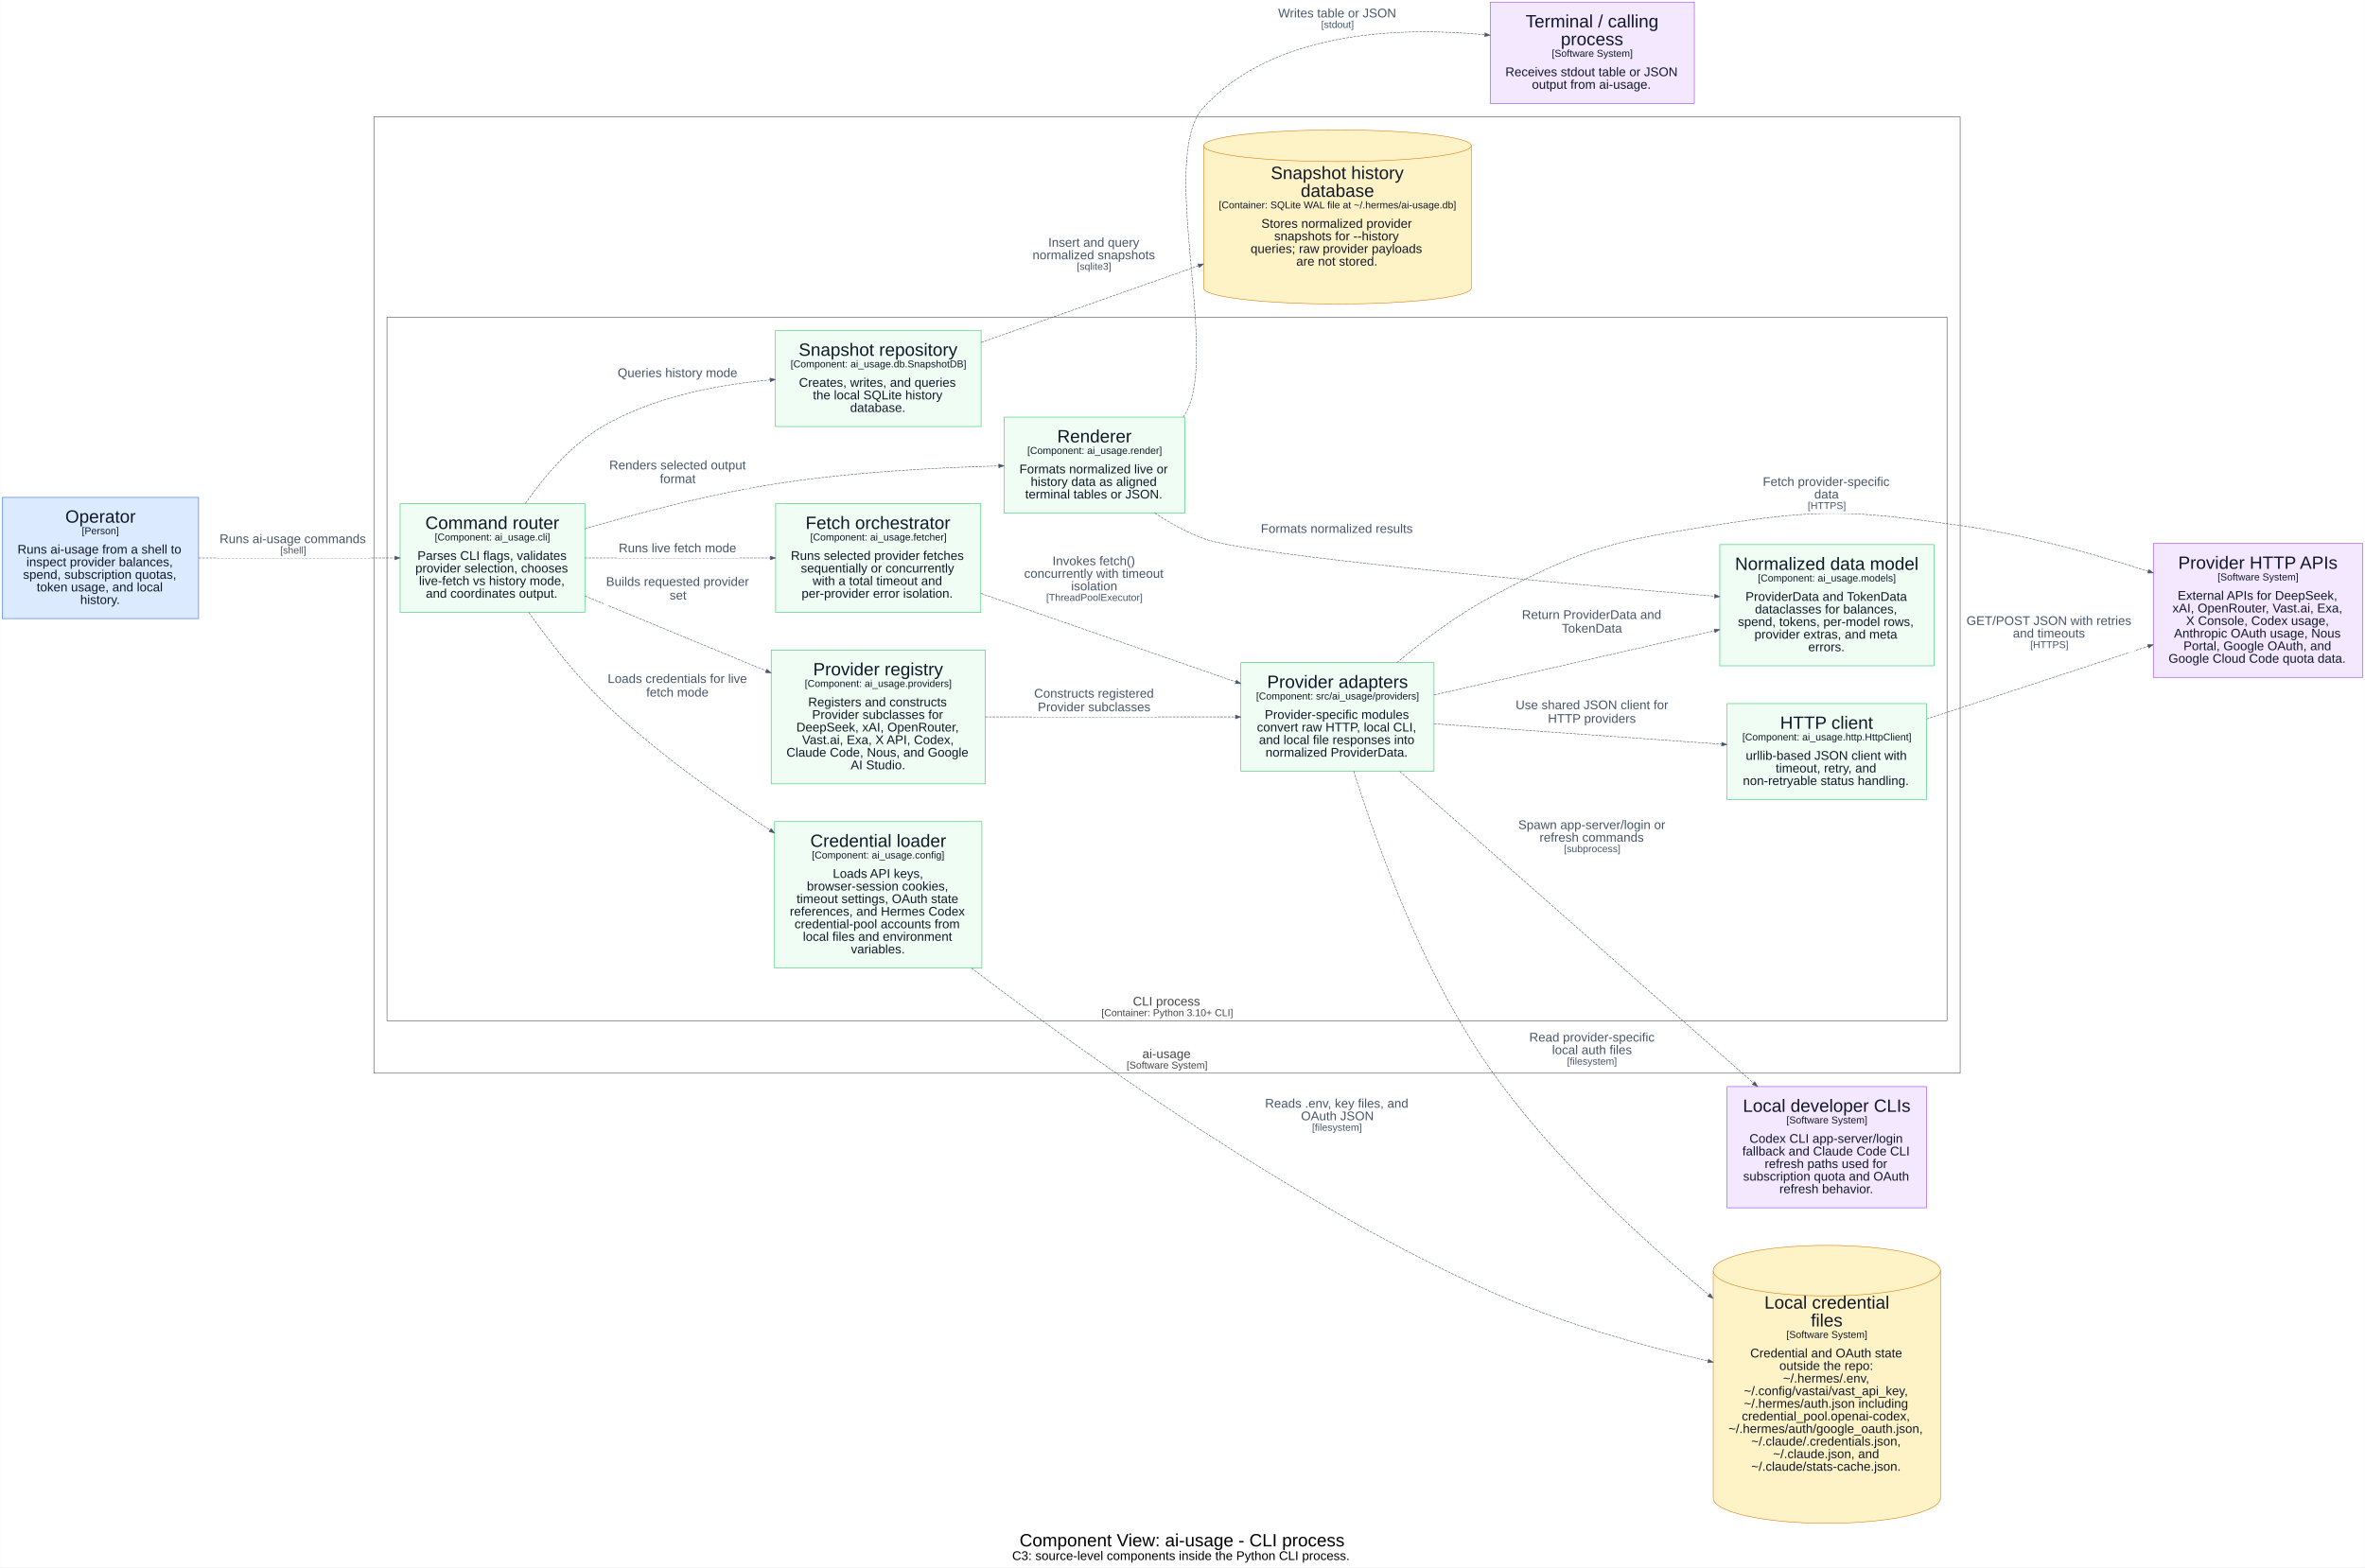
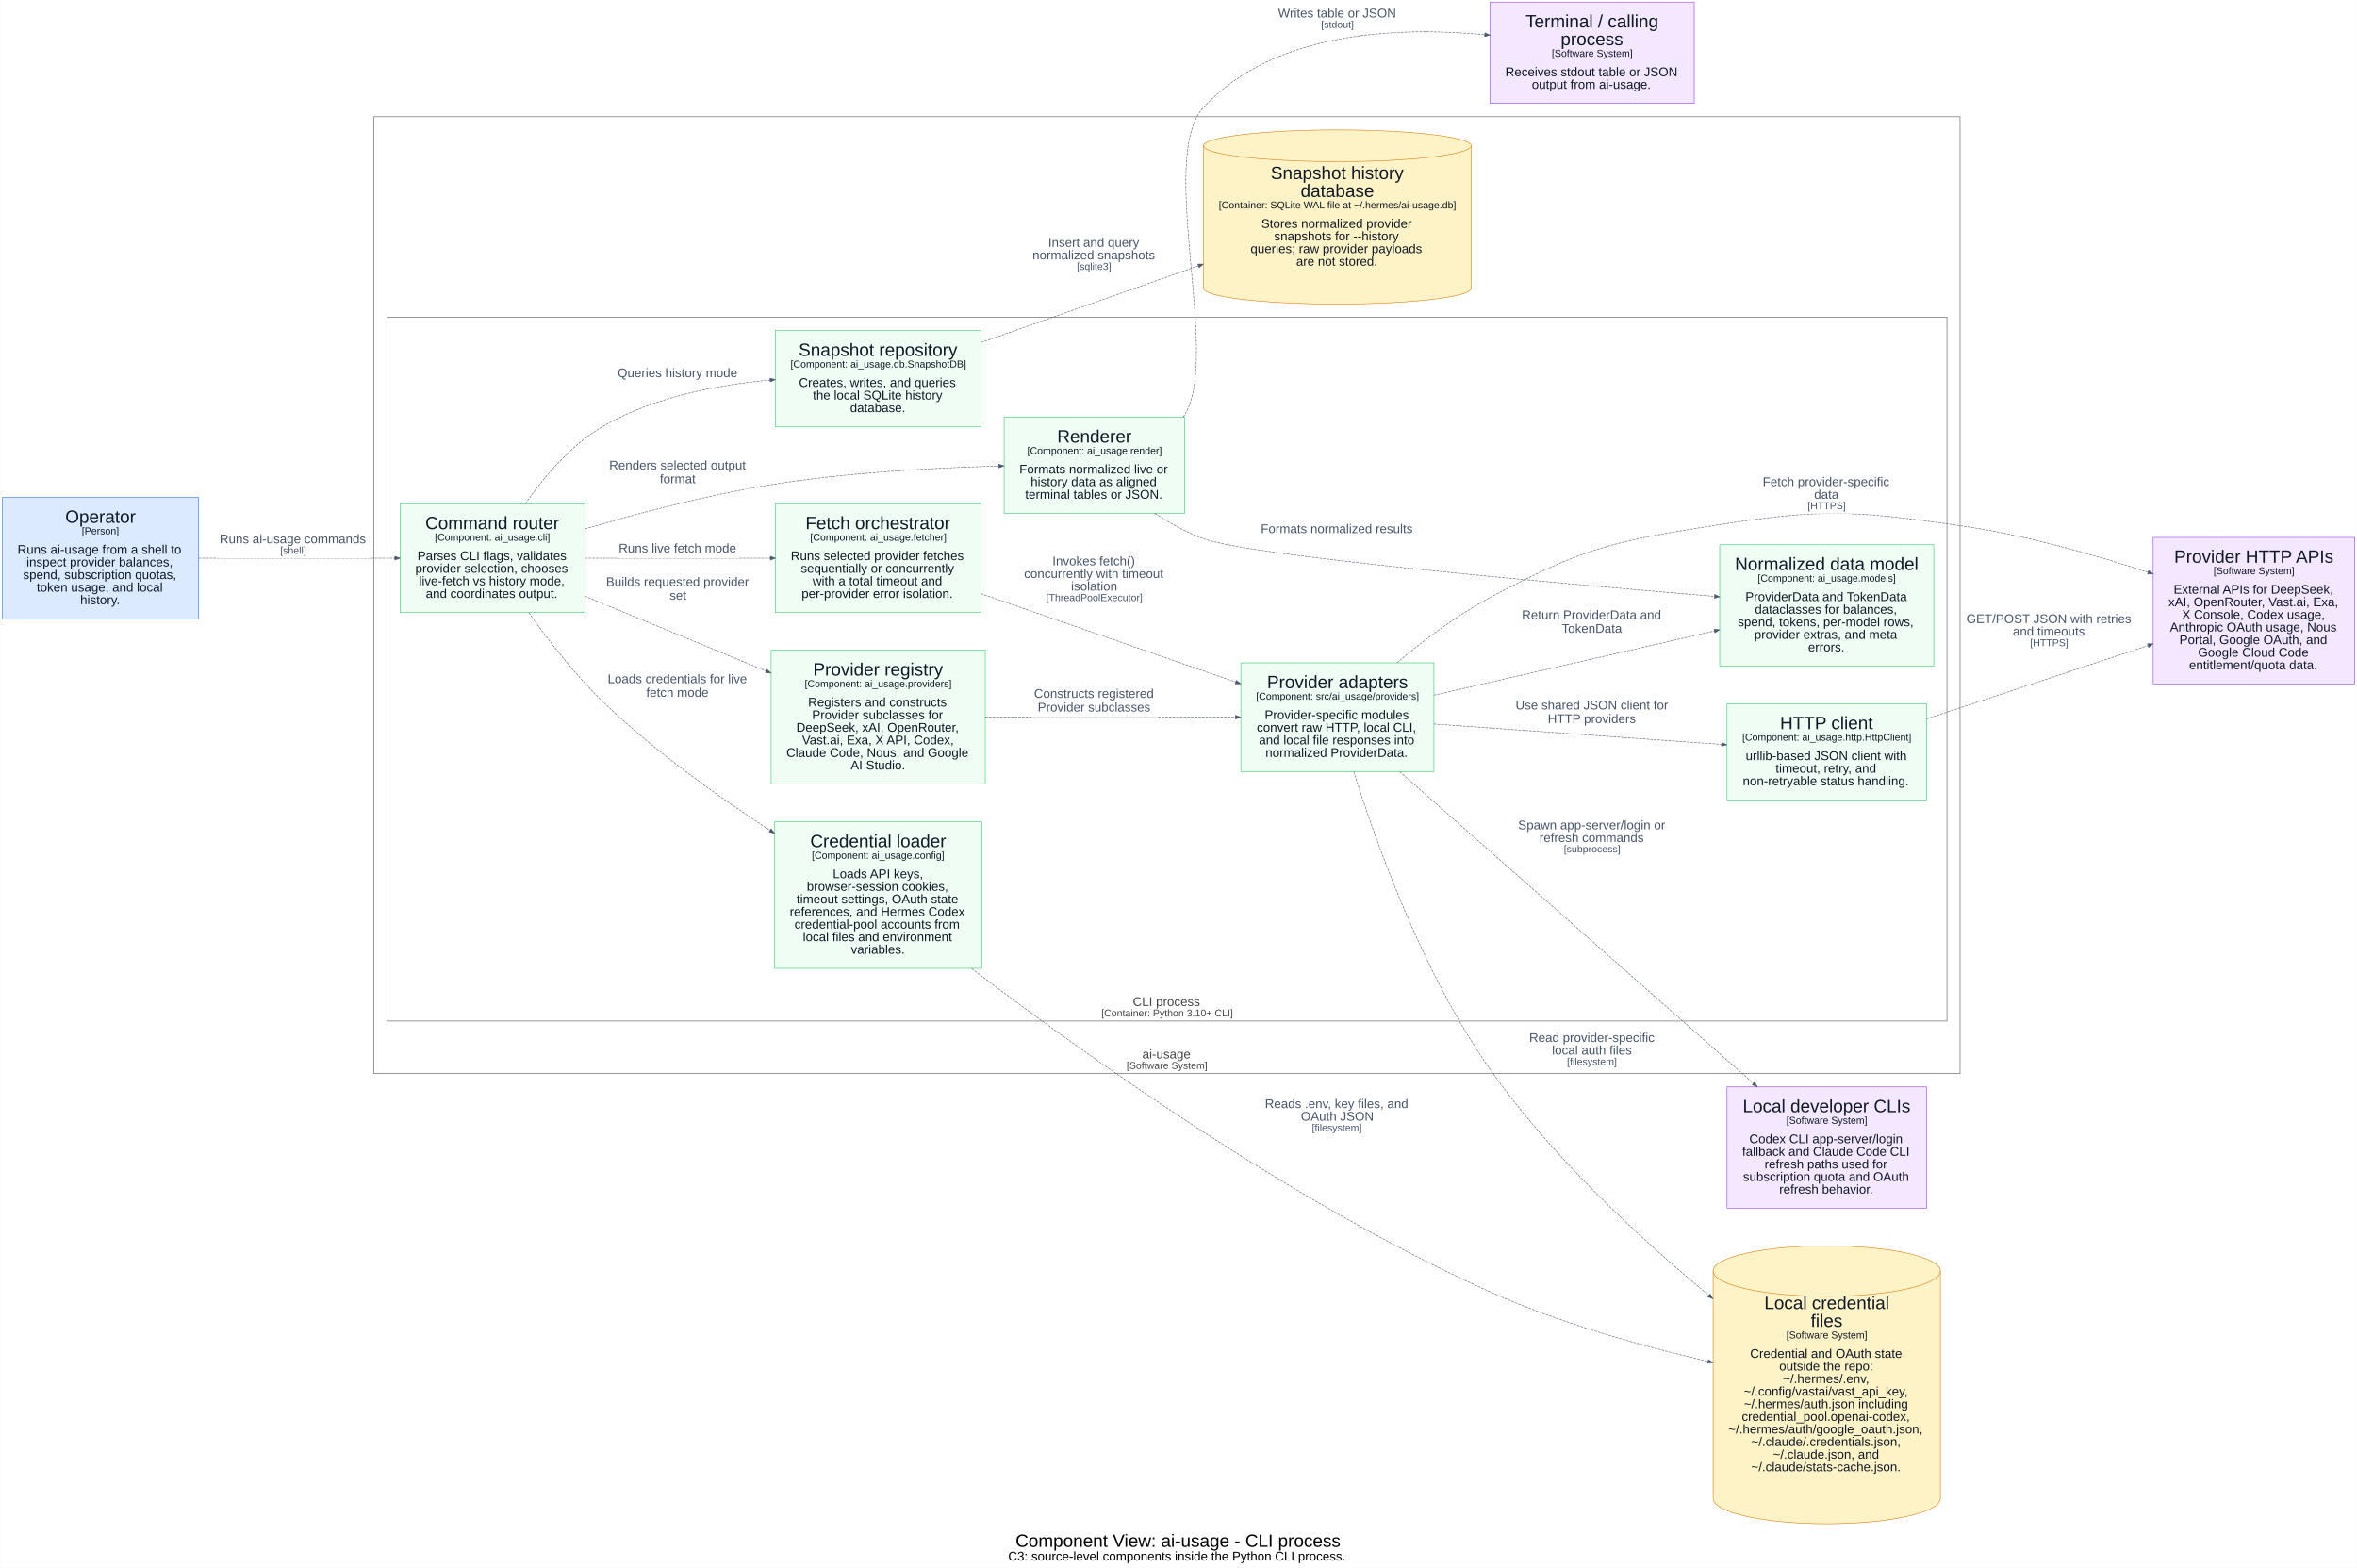
- <svg xmlns="http://www.w3.org/2000/svg" width="4506pt" height="2987pt" viewBox="0.00 0.00 4505.50 2987.19">
+ <svg xmlns="http://www.w3.org/2000/svg" width="4491pt" height="2987pt" viewBox="0.00 0.00 4490.50 2987.19">
  <g id="graph0" class="graph" transform="scale(1 1) rotate(0) translate(4 2983.19)">
-     <polygon fill="white" stroke="transparent" points="-4,4 -4,-2983.19 4501.5,-2983.19 4501.5,4 -4,4" />
-     <text text-anchor="start" x="1938.25" y="-35.8" font-family="Arial" font-size="34.00">Component View: ai-usage - CLI process</text>
-     <text text-anchor="start" x="1924.25" y="-9.8" font-family="Arial" font-size="24.00">C3: source-level components inside the Python CLI process.</text>
+     <polygon fill="white" stroke="transparent" points="-4,4 -4,-2983.19 4486.5,-2983.19 4486.5,4 -4,4" />
+     <text text-anchor="start" x="1930.75" y="-35.8" font-family="Arial" font-size="34.00">Component View: ai-usage - CLI process</text>
+     <text text-anchor="start" x="1916.75" y="-9.8" font-family="Arial" font-size="24.00">C3: source-level components inside the Python CLI process.</text>
    <g id="clust1" class="cluster">
      <polygon fill="none" stroke="#444444" points="708,-937.69 708,-2760.69 3730.5,-2760.69 3730.5,-937.69 708,-937.69" />
      <text text-anchor="start" x="2172.25" y="-966.49" font-family="Arial" font-size="24.00" fill="#444444">ai-usage</text>
      <text text-anchor="start" x="2142.25" y="-946.49" font-family="Arial" font-size="19.00" fill="#444444">[Software System]</text>
    </g>
    <g id="clust2" class="cluster">
      <polygon fill="none" stroke="#444444" points="733,-1037.69 733,-2378.69 3705.5,-2378.69 3705.5,-1037.69 733,-1037.69" />
      <text text-anchor="start" x="2154.25" y="-1066.49" font-family="Arial" font-size="24.00" fill="#444444">CLI process</text>
      <text text-anchor="start" x="2094.25" y="-1046.49" font-family="Arial" font-size="19.00" fill="#444444">[Container: Python 3.10+ CLI]</text>
    </g>
    <g id="1" class="node">
      <polygon fill="#dbeafe" stroke="#2563eb" points="374,-2035.19 0,-2035.19 0,-1804.19 374,-1804.19 374,-2035.19" />
      <text text-anchor="start" x="120" y="-1986.99" font-family="Arial" font-size="34.00" fill="#111827">Operator</text>
      <text text-anchor="start" x="151.5" y="-1964.99" font-family="Arial" font-size="19.00" fill="#111827">[Person]</text>
      <text text-anchor="start" x="29" y="-1927.99" font-family="Arial" font-size="24.00" fill="#111827">Runs ai-usage from a shell to</text>
      <text text-anchor="start" x="46" y="-1903.99" font-family="Arial" font-size="24.00" fill="#111827">inspect provider balances,</text>
      <text text-anchor="start" x="39.5" y="-1879.99" font-family="Arial" font-size="24.00" fill="#111827">spend, subscription quotas,</text>
      <text text-anchor="start" x="65.5" y="-1855.99" font-family="Arial" font-size="24.00" fill="#111827">token usage, and local</text>
      <text text-anchor="start" x="148.5" y="-1831.99" font-family="Arial" font-size="24.00" fill="#111827">history.</text>
    </g>
    <g id="4" class="node">
      <polygon fill="#f0fdf4" stroke="#22c55e" points="1110,-2023.19 758,-2023.19 758,-1816.19 1110,-1816.19 1110,-2023.19" />
      <text text-anchor="start" x="806" y="-1974.99" font-family="Arial" font-size="34.00" fill="#111827">Command router</text>
      <text text-anchor="start" x="824" y="-1952.99" font-family="Arial" font-size="19.00" fill="#111827">[Component: ai_usage.cli]</text>
      <text text-anchor="start" x="791" y="-1915.99" font-family="Arial" font-size="24.00" fill="#111827">Parses CLI flags, validates</text>
      <text text-anchor="start" x="787" y="-1891.99" font-family="Arial" font-size="24.00" fill="#111827">provider selection, chooses</text>
      <text text-anchor="start" x="794" y="-1867.99" font-family="Arial" font-size="24.00" fill="#111827">live-fetch vs history mode,</text>
      <text text-anchor="start" x="807" y="-1843.99" font-family="Arial" font-size="24.00" fill="#111827">and coordinates output.</text>
    </g>
    <g id="20" class="edge">
      <path fill="none" stroke="#475569" stroke-dasharray="5,2" d="M374.07,-1919.69C488.18,-1919.69 633.73,-1919.69 747.7,-1919.69" />
      <polygon fill="#475569" stroke="#475569" points="747.93,-1923.19 757.93,-1919.69 747.93,-1916.19 747.93,-1923.19" />
      <polygon fill="white" stroke="transparent" points="410,-1919.69 410,-1970.69 700,-1970.69 700,-1919.69 410,-1919.69" />
      <text text-anchor="start" x="414" y="-1947.99" font-family="Arial" font-size="24.00" fill="#475569">Runs ai-usage commands</text>
      <text text-anchor="start" x="529.5" y="-1927.99" font-family="Arial" font-size="19.00" fill="#475569">[shell]</text>
    </g>
    <g id="14" class="node">
      <path fill="#fef3c7" stroke="#d97706" d="M3693,-561.4C3693,-587.98 3595.96,-609.56 3476.5,-609.56 3357.04,-609.56 3260,-587.98 3260,-561.4 3260,-561.4 3260,-127.97 3260,-127.97 3260,-101.4 3357.04,-79.81 3476.5,-79.81 3595.96,-79.81 3693,-101.4 3693,-127.97 3693,-127.97 3693,-561.4 3693,-561.4" />
      <path fill="none" stroke="#d97706" d="M3693,-561.4C3693,-534.83 3595.96,-513.24 3476.5,-513.24 3357.04,-513.24 3260,-534.83 3260,-561.4" />
      <text text-anchor="start" x="3357.5" y="-488.99" font-family="Arial" font-size="34.00" fill="#111827">Local credential</text>
      <text text-anchor="start" x="3446" y="-454.99" font-family="Arial" font-size="34.00" fill="#111827">files</text>
      <text text-anchor="start" x="3399.5" y="-432.99" font-family="Arial" font-size="19.00" fill="#111827">[Software System]</text>
      <text text-anchor="start" x="3330.5" y="-395.99" font-family="Arial" font-size="24.00" fill="#111827">Credential and OAuth state</text>
      <text text-anchor="start" x="3386" y="-371.99" font-family="Arial" font-size="24.00" fill="#111827">outside the repo:</text>
      <text text-anchor="start" x="3393" y="-347.99" font-family="Arial" font-size="24.00" fill="#111827">~/.hermes/.env,</text>
      <text text-anchor="start" x="3318.5" y="-323.99" font-family="Arial" font-size="24.00" fill="#111827">~/.config/vastai/vast_api_key,</text>
      <text text-anchor="start" x="3318.5" y="-299.99" font-family="Arial" font-size="24.00" fill="#111827">~/.hermes/auth.json including</text>
      <text text-anchor="start" x="3314.5" y="-275.99" font-family="Arial" font-size="24.00" fill="#111827">credential_pool.openai-codex,</text>
      <text text-anchor="start" x="3289" y="-251.99" font-family="Arial" font-size="24.00" fill="#111827">~/.hermes/auth/google_oauth.json,</text>
      <text text-anchor="start" x="3332.5" y="-227.99" font-family="Arial" font-size="24.00" fill="#111827">~/.claude/.credentials.json,</text>
      <text text-anchor="start" x="3374" y="-203.99" font-family="Arial" font-size="24.00" fill="#111827">~/.claude.json, and</text>
      <text text-anchor="start" x="3332.5" y="-179.99" font-family="Arial" font-size="24.00" fill="#111827">~/.claude/stats-cache.json.</text>
    </g>
    <g id="15" class="node">
      <polygon fill="#f3e8ff" stroke="#9333ea" points="3666.5,-912.19 3286.5,-912.19 3286.5,-681.19 3666.5,-681.19 3666.5,-912.19" />
      <text text-anchor="start" x="3316.5" y="-863.99" font-family="Arial" font-size="34.00" fill="#111827">Local developer CLIs</text>
      <text text-anchor="start" x="3399.5" y="-841.99" font-family="Arial" font-size="19.00" fill="#111827">[Software System]</text>
      <text text-anchor="start" x="3329" y="-804.99" font-family="Arial" font-size="24.00" fill="#111827">Codex CLI app-server/login</text>
      <text text-anchor="start" x="3315.5" y="-780.99" font-family="Arial" font-size="24.00" fill="#111827">fallback and Claude Code CLI</text>
      <text text-anchor="start" x="3358" y="-756.99" font-family="Arial" font-size="24.00" fill="#111827">refresh paths used for</text>
      <text text-anchor="start" x="3317" y="-732.99" font-family="Arial" font-size="24.00" fill="#111827">subscription quota and OAuth</text>
      <text text-anchor="start" x="3386" y="-708.99" font-family="Arial" font-size="24.00" fill="#111827">refresh behavior.</text>
    </g>
    <g id="16" class="node">
-       <polygon fill="#f3e8ff" stroke="#9333ea" points="4497.5,-1947.19 4098.5,-1947.19 4098.5,-1692.19 4497.5,-1692.19 4497.5,-1947.19" />
-       <text text-anchor="start" x="4146" y="-1898.99" font-family="Arial" font-size="34.00" fill="#111827">Provider HTTP APIs</text>
-       <text text-anchor="start" x="4221" y="-1876.99" font-family="Arial" font-size="19.00" fill="#111827">[Software System]</text>
-       <text text-anchor="start" x="4145" y="-1839.99" font-family="Arial" font-size="24.00" fill="#111827">External APIs for DeepSeek,</text>
-       <text text-anchor="start" x="4135" y="-1815.99" font-family="Arial" font-size="24.00" fill="#111827">xAI, OpenRouter, Vast.ai, Exa,</text>
-       <text text-anchor="start" x="4161" y="-1791.99" font-family="Arial" font-size="24.00" fill="#111827">X Console, Codex usage,</text>
-       <text text-anchor="start" x="4138" y="-1767.99" font-family="Arial" font-size="24.00" fill="#111827">Anthropic OAuth usage, Nous</text>
-       <text text-anchor="start" x="4156" y="-1743.99" font-family="Arial" font-size="24.00" fill="#111827">Portal, Google OAuth, and</text>
-       <text text-anchor="start" x="4127.5" y="-1719.99" font-family="Arial" font-size="24.00" fill="#111827">Google Cloud Code quota data.</text>
+       <polygon fill="#f3e8ff" stroke="#9333ea" points="4482.5,-1959.19 4098.5,-1959.19 4098.5,-1680.19 4482.5,-1680.19 4482.5,-1959.19" />
+       <text text-anchor="start" x="4138.5" y="-1910.99" font-family="Arial" font-size="34.00" fill="#111827">Provider HTTP APIs</text>
+       <text text-anchor="start" x="4213.5" y="-1888.99" font-family="Arial" font-size="19.00" fill="#111827">[Software System]</text>
+       <text text-anchor="start" x="4137.5" y="-1851.99" font-family="Arial" font-size="24.00" fill="#111827">External APIs for DeepSeek,</text>
+       <text text-anchor="start" x="4127.5" y="-1827.99" font-family="Arial" font-size="24.00" fill="#111827">xAI, OpenRouter, Vast.ai, Exa,</text>
+       <text text-anchor="start" x="4153.5" y="-1803.99" font-family="Arial" font-size="24.00" fill="#111827">X Console, Codex usage,</text>
+       <text text-anchor="start" x="4130.5" y="-1779.99" font-family="Arial" font-size="24.00" fill="#111827">Anthropic OAuth usage, Nous</text>
+       <text text-anchor="start" x="4148.5" y="-1755.99" font-family="Arial" font-size="24.00" fill="#111827">Portal, Google OAuth, and</text>
+       <text text-anchor="start" x="4184" y="-1731.99" font-family="Arial" font-size="24.00" fill="#111827">Google Cloud Code</text>
+       <text text-anchor="start" x="4167" y="-1707.99" font-family="Arial" font-size="24.00" fill="#111827">entitlement/quota data.</text>
    </g>
    <g id="17" class="node">
      <polygon fill="#f3e8ff" stroke="#9333ea" points="3224,-2979.19 2835,-2979.19 2835,-2786.19 3224,-2786.19 3224,-2979.19" />
      <text text-anchor="start" x="2902.5" y="-2930.99" font-family="Arial" font-size="34.00" fill="#111827">Terminal / calling</text>
      <text text-anchor="start" x="2969.5" y="-2896.99" font-family="Arial" font-size="34.00" fill="#111827">process</text>
      <text text-anchor="start" x="2952.5" y="-2874.99" font-family="Arial" font-size="19.00" fill="#111827">[Software System]</text>
      <text text-anchor="start" x="2864" y="-2837.99" font-family="Arial" font-size="24.00" fill="#111827">Receives stdout table or JSON</text>
      <text text-anchor="start" x="2914.5" y="-2813.99" font-family="Arial" font-size="24.00" fill="#111827">output from ai-usage.</text>
    </g>
    <g id="10" class="node">
      <polygon fill="#f0fdf4" stroke="#22c55e" points="3680.5,-1945.19 3272.5,-1945.19 3272.5,-1714.19 3680.5,-1714.19 3680.5,-1945.19" />
      <text text-anchor="start" x="3301.5" y="-1896.99" font-family="Arial" font-size="34.00" fill="#111827">Normalized data model</text>
      <text text-anchor="start" x="3345" y="-1874.99" font-family="Arial" font-size="19.00" fill="#111827">[Component: ai_usage.models]</text>
      <text text-anchor="start" x="3321.5" y="-1837.99" font-family="Arial" font-size="24.00" fill="#111827">ProviderData and TokenData</text>
      <text text-anchor="start" x="3339.5" y="-1813.99" font-family="Arial" font-size="24.00" fill="#111827">dataclasses for balances,</text>
      <text text-anchor="start" x="3307" y="-1789.99" font-family="Arial" font-size="24.00" fill="#111827">spend, tokens, per-model rows,</text>
      <text text-anchor="start" x="3338.5" y="-1765.99" font-family="Arial" font-size="24.00" fill="#111827">provider extras, and meta</text>
      <text text-anchor="start" x="3441" y="-1741.99" font-family="Arial" font-size="24.00" fill="#111827">errors.</text>
    </g>
    <g id="11" class="node">
      <polygon fill="#f0fdf4" stroke="#22c55e" points="1865,-2353.19 1473,-2353.19 1473,-2170.19 1865,-2170.19 1865,-2353.19" />
      <text text-anchor="start" x="1517.5" y="-2304.99" font-family="Arial" font-size="34.00" fill="#111827">Snapshot repository</text>
      <text text-anchor="start" x="1502" y="-2282.99" font-family="Arial" font-size="19.00" fill="#111827">[Component: ai_usage.db.SnapshotDB]</text>
      <text text-anchor="start" x="1518" y="-2245.99" font-family="Arial" font-size="24.00" fill="#111827">Creates, writes, and queries</text>
      <text text-anchor="start" x="1544.5" y="-2221.99" font-family="Arial" font-size="24.00" fill="#111827">the local SQLite history</text>
      <text text-anchor="start" x="1615.5" y="-2197.99" font-family="Arial" font-size="24.00" fill="#111827">database.</text>
    </g>
    <g id="13" class="node">
      <path fill="#fef3c7" stroke="#d97706" d="M2799,-2705.4C2799,-2722.04 2684.7,-2735.56 2544,-2735.56 2403.3,-2735.56 2289,-2722.04 2289,-2705.4 2289,-2705.4 2289,-2433.97 2289,-2433.97 2289,-2417.33 2403.3,-2403.81 2544,-2403.81 2684.7,-2403.81 2799,-2417.33 2799,-2433.97 2799,-2433.97 2799,-2705.4 2799,-2705.4" />
      <path fill="none" stroke="#d97706" d="M2799,-2705.4C2799,-2688.76 2684.7,-2675.24 2544,-2675.24 2403.3,-2675.24 2289,-2688.76 2289,-2705.4" />
      <text text-anchor="start" x="2417" y="-2641.99" font-family="Arial" font-size="34.00" fill="#111827">Snapshot history</text>
      <text text-anchor="start" x="2474" y="-2607.99" font-family="Arial" font-size="34.00" fill="#111827">database</text>
      <text text-anchor="start" x="2318" y="-2585.99" font-family="Arial" font-size="19.00" fill="#111827">[Container: SQLite WAL file at ~/.hermes/ai-usage.db]</text>
      <text text-anchor="start" x="2399" y="-2548.99" font-family="Arial" font-size="24.00" fill="#111827">Stores normalized provider</text>
      <text text-anchor="start" x="2423.5" y="-2524.99" font-family="Arial" font-size="24.00" fill="#111827">snapshots for --history</text>
      <text text-anchor="start" x="2378.5" y="-2500.99" font-family="Arial" font-size="24.00" fill="#111827">queries; raw provider payloads</text>
      <text text-anchor="start" x="2465.5" y="-2476.99" font-family="Arial" font-size="24.00" fill="#111827">are not stored.</text>
    </g>
    <g id="44" class="edge">
      <path fill="none" stroke="#475569" stroke-dasharray="5,2" d="M1865.1,-2330.52C1987.19,-2373.59 2146.02,-2429.63 2279.26,-2476.64" />
      <polygon fill="#475569" stroke="#475569" points="2278.21,-2479.98 2288.8,-2480.01 2280.54,-2473.38 2278.21,-2479.98" />
      <polygon fill="white" stroke="transparent" points="1959,-2460.69 1959,-2535.69 2203,-2535.69 2203,-2460.69 1959,-2460.69" />
      <text text-anchor="start" x="1993" y="-2512.99" font-family="Arial" font-size="24.00" fill="#475569">Insert and query</text>
      <text text-anchor="start" x="1963" y="-2488.99" font-family="Arial" font-size="24.00" fill="#475569">normalized snapshots</text>
      <text text-anchor="start" x="2047.5" y="-2468.99" font-family="Arial" font-size="19.00" fill="#475569">[sqlite3]</text>
    </g>
    <g id="12" class="node">
      <polygon fill="#f0fdf4" stroke="#22c55e" points="2253,-2188.19 1909,-2188.19 1909,-2005.19 2253,-2005.19 2253,-2188.19" />
      <text text-anchor="start" x="2010" y="-2139.99" font-family="Arial" font-size="34.00" fill="#111827">Renderer</text>
      <text text-anchor="start" x="1953" y="-2117.99" font-family="Arial" font-size="19.00" fill="#111827">[Component: ai_usage.render]</text>
      <text text-anchor="start" x="1938" y="-2080.99" font-family="Arial" font-size="24.00" fill="#111827">Formats normalized live or</text>
      <text text-anchor="start" x="1959.5" y="-2056.99" font-family="Arial" font-size="24.00" fill="#111827">history data as aligned</text>
      <text text-anchor="start" x="1949" y="-2032.99" font-family="Arial" font-size="24.00" fill="#111827">terminal tables or JSON.</text>
    </g>
    <g id="46" class="edge">
      <path fill="none" stroke="#475569" stroke-dasharray="5,2" d="M2250.2,-2188.42C2251.16,-2189.82 2252.1,-2191.25 2253,-2192.69 2322.34,-2303.21 2200.43,-2682.89 2289,-2778.69 2422,-2922.54 2655.66,-2932.8 2824.8,-2917.06" />
      <polygon fill="#475569" stroke="#475569" points="2825.21,-2920.54 2834.82,-2916.09 2824.53,-2913.57 2825.21,-2920.54" />
      <polygon fill="white" stroke="transparent" points="2426.5,-2921.69 2426.5,-2972.69 2661.5,-2972.69 2661.5,-2921.69 2426.5,-2921.69" />
      <text text-anchor="start" x="2431" y="-2949.99" font-family="Arial" font-size="24.00" fill="#475569">Writes table or JSON</text>
      <text text-anchor="start" x="2513" y="-2929.99" font-family="Arial" font-size="19.00" fill="#475569">[stdout]</text>
    </g>
    <g id="45" class="edge">
      <path fill="none" stroke="#475569" stroke-dasharray="5,2" d="M2196.14,-2005.16C2224.98,-1986.19 2256.91,-1968.42 2289,-1956.69 2377.96,-1924.15 2945.38,-1873.28 3262.22,-1846.88" />
      <polygon fill="#475569" stroke="#475569" points="3262.78,-1850.35 3272.46,-1846.03 3262.2,-1843.37 3262.78,-1850.35" />
      <polygon fill="white" stroke="transparent" points="2393.5,-1956.69 2393.5,-1990.69 2694.5,-1990.69 2694.5,-1956.69 2393.5,-1956.69" />
      <text text-anchor="start" x="2398" y="-1967.49" font-family="Arial" font-size="24.00" fill="#475569">Formats normalized results</text>
    </g>
    <g id="33" class="edge">
      <path fill="none" stroke="#475569" stroke-dasharray="5,2" d="M996.53,-2023.44C1033.25,-2076.17 1084.68,-2136.39 1146,-2171.69 1241.46,-2226.62 1361.84,-2249.86 1462.94,-2259.03" />
      <polygon fill="#475569" stroke="#475569" points="1462.71,-2262.52 1472.98,-2259.9 1463.32,-2255.55 1462.71,-2262.52" />
      <polygon fill="white" stroke="transparent" points="1168,-2253.69 1168,-2287.69 1407,-2287.69 1407,-2253.69 1168,-2253.69" />
      <text text-anchor="start" x="1172.5" y="-2264.49" font-family="Arial" font-size="24.00" fill="#475569">Queries history mode</text>
    </g>
    <g id="34" class="edge">
      <path fill="none" stroke="#475569" stroke-dasharray="5,2" d="M1110.09,-1975.29C1212.48,-2005.45 1344.84,-2040.4 1465,-2059.69 1609.58,-2082.9 1775.41,-2091.86 1898.4,-2095.18" />
      <polygon fill="#475569" stroke="#475569" points="1898.59,-2098.69 1908.68,-2095.45 1898.77,-2091.69 1898.59,-2098.69" />
      <polygon fill="white" stroke="transparent" points="1152,-2051.69 1152,-2111.69 1423,-2111.69 1423,-2051.69 1152,-2051.69" />
      <text text-anchor="start" x="1156.5" y="-2088.49" font-family="Arial" font-size="24.00" fill="#475569">Renders selected output</text>
      <text text-anchor="start" x="1253" y="-2062.49" font-family="Arial" font-size="24.00" fill="#475569">format</text>
    </g>
    <g id="5" class="node">
      <polygon fill="#f0fdf4" stroke="#22c55e" points="1866.5,-1417.19 1471.5,-1417.19 1471.5,-1138.19 1866.5,-1138.19 1866.5,-1417.19" />
      <text text-anchor="start" x="1539.5" y="-1368.99" font-family="Arial" font-size="34.00" fill="#111827">Credential loader</text>
      <text text-anchor="start" x="1542.5" y="-1346.99" font-family="Arial" font-size="19.00" fill="#111827">[Component: ai_usage.config]</text>
      <text text-anchor="start" x="1582.5" y="-1309.99" font-family="Arial" font-size="24.00" fill="#111827">Loads API keys,</text>
      <text text-anchor="start" x="1533" y="-1285.99" font-family="Arial" font-size="24.00" fill="#111827">browser-session cookies,</text>
      <text text-anchor="start" x="1513.5" y="-1261.99" font-family="Arial" font-size="24.00" fill="#111827">timeout settings, OAuth state</text>
      <text text-anchor="start" x="1500.5" y="-1237.99" font-family="Arial" font-size="24.00" fill="#111827">references, and Hermes Codex</text>
      <text text-anchor="start" x="1509.5" y="-1213.99" font-family="Arial" font-size="24.00" fill="#111827">credential-pool accounts from</text>
      <text text-anchor="start" x="1525.5" y="-1189.99" font-family="Arial" font-size="24.00" fill="#111827">local files and environment</text>
      <text text-anchor="start" x="1617" y="-1165.99" font-family="Arial" font-size="24.00" fill="#111827">variables.</text>
    </g>
    <g id="30" class="edge">
      <path fill="none" stroke="#475569" stroke-dasharray="5,2" d="M1003.19,-1815.95C1041.58,-1761.68 1092.47,-1696.03 1146,-1644.69 1241.65,-1552.94 1361.9,-1466.8 1462.87,-1401.05" />
      <polygon fill="#475569" stroke="#475569" points="1464.86,-1403.94 1471.34,-1395.56 1461.05,-1398.07 1464.86,-1403.94" />
      <polygon fill="white" stroke="transparent" points="1149.5,-1644.69 1149.5,-1704.69 1425.5,-1704.69 1425.5,-1644.69 1149.5,-1644.69" />
      <text text-anchor="start" x="1153.5" y="-1681.49" font-family="Arial" font-size="24.00" fill="#475569">Loads credentials for live</text>
      <text text-anchor="start" x="1227" y="-1655.49" font-family="Arial" font-size="24.00" fill="#475569">fetch mode</text>
    </g>
    <g id="6" class="node">
      <polygon fill="#f0fdf4" stroke="#22c55e" points="1873,-1744.19 1465,-1744.19 1465,-1489.19 1873,-1489.19 1873,-1744.19" />
      <text text-anchor="start" x="1545" y="-1695.99" font-family="Arial" font-size="34.00" fill="#111827">Provider registry</text>
      <text text-anchor="start" x="1529" y="-1673.99" font-family="Arial" font-size="19.00" fill="#111827">[Component: ai_usage.providers]</text>
      <text text-anchor="start" x="1535.5" y="-1636.99" font-family="Arial" font-size="24.00" fill="#111827">Registers and constructs</text>
      <text text-anchor="start" x="1543" y="-1612.99" font-family="Arial" font-size="24.00" fill="#111827">Provider subclasses for</text>
      <text text-anchor="start" x="1513" y="-1588.99" font-family="Arial" font-size="24.00" fill="#111827">DeepSeek, xAI, OpenRouter,</text>
      <text text-anchor="start" x="1524" y="-1564.99" font-family="Arial" font-size="24.00" fill="#111827">Vast.ai, Exa, X API, Codex,</text>
      <text text-anchor="start" x="1494" y="-1540.99" font-family="Arial" font-size="24.00" fill="#111827">Claude Code, Nous, and Google</text>
      <text text-anchor="start" x="1616.5" y="-1516.99" font-family="Arial" font-size="24.00" fill="#111827">AI Studio.</text>
    </g>
    <g id="31" class="edge">
      <path fill="none" stroke="#475569" stroke-dasharray="5,2" d="M1110.11,-1847.3C1213.7,-1804.48 1345.66,-1749.93 1455.22,-1704.64" />
      <polygon fill="#475569" stroke="#475569" points="1456.84,-1707.76 1464.75,-1700.71 1454.17,-1701.29 1456.84,-1707.76" />
      <polygon fill="white" stroke="transparent" points="1146,-1829.69 1146,-1889.69 1429,-1889.69 1429,-1829.69 1146,-1829.69" />
      <text text-anchor="start" x="1150.5" y="-1866.49" font-family="Arial" font-size="24.00" fill="#475569">Builds requested provider</text>
      <text text-anchor="start" x="1271.5" y="-1840.49" font-family="Arial" font-size="24.00" fill="#475569">set</text>
    </g>
    <g id="7" class="node">
      <polygon fill="#f0fdf4" stroke="#22c55e" points="1864.5,-2023.19 1473.5,-2023.19 1473.5,-1816.19 1864.5,-1816.19 1864.5,-2023.19" />
      <text text-anchor="start" x="1530.5" y="-1974.99" font-family="Arial" font-size="34.00" fill="#111827">Fetch orchestrator</text>
      <text text-anchor="start" x="1539.5" y="-1952.99" font-family="Arial" font-size="19.00" fill="#111827">[Component: ai_usage.fetcher]</text>
      <text text-anchor="start" x="1502.5" y="-1915.99" font-family="Arial" font-size="24.00" fill="#111827">Runs selected provider fetches</text>
      <text text-anchor="start" x="1521.5" y="-1891.99" font-family="Arial" font-size="24.00" fill="#111827">sequentially or concurrently</text>
      <text text-anchor="start" x="1544" y="-1867.99" font-family="Arial" font-size="24.00" fill="#111827">with a total timeout and</text>
      <text text-anchor="start" x="1523" y="-1843.99" font-family="Arial" font-size="24.00" fill="#111827">per-provider error isolation.</text>
    </g>
    <g id="32" class="edge">
      <path fill="none" stroke="#475569" stroke-dasharray="5,2" d="M1110.11,-1919.69C1216.16,-1919.69 1351.94,-1919.69 1462.99,-1919.69" />
      <polygon fill="#475569" stroke="#475569" points="1463.32,-1923.19 1473.32,-1919.69 1463.32,-1916.19 1463.32,-1923.19" />
      <polygon fill="white" stroke="transparent" points="1170.5,-1919.69 1170.5,-1953.69 1404.5,-1953.69 1404.5,-1919.69 1170.5,-1919.69" />
      <text text-anchor="start" x="1174.5" y="-1930.49" font-family="Arial" font-size="24.00" fill="#475569">Runs live fetch mode</text>
    </g>
    <g id="35" class="edge">
      <path fill="none" stroke="#475569" stroke-dasharray="5,2" d="M1847.1,-1137.82C2067.22,-970.07 2459.8,-690.42 2835,-521.69 2967.41,-462.14 3124.41,-418.37 3249.83,-389.25" />
      <polygon fill="#475569" stroke="#475569" points="3250.99,-392.57 3259.95,-386.91 3249.42,-385.75 3250.99,-392.57" />
      <polygon fill="white" stroke="transparent" points="2402,-819.69 2402,-894.69 2686,-894.69 2686,-819.69 2402,-819.69" />
      <text text-anchor="start" x="2406" y="-871.99" font-family="Arial" font-size="24.00" fill="#475569">Reads .env, key files, and</text>
      <text text-anchor="start" x="2474.5" y="-847.99" font-family="Arial" font-size="24.00" fill="#475569">OAuth JSON</text>
      <text text-anchor="start" x="2495.5" y="-827.99" font-family="Arial" font-size="19.00" fill="#475569">[filesystem]</text>
    </g>
    <g id="8" class="node">
      <polygon fill="#f0fdf4" stroke="#22c55e" points="2728,-1720.19 2360,-1720.19 2360,-1513.19 2728,-1513.19 2728,-1720.19" />
      <text text-anchor="start" x="2410" y="-1671.99" font-family="Arial" font-size="34.00" fill="#111827">Provider adapters</text>
      <text text-anchor="start" x="2389" y="-1649.99" font-family="Arial" font-size="19.00" fill="#111827">[Component: src/ai_usage/providers]</text>
      <text text-anchor="start" x="2405.5" y="-1612.99" font-family="Arial" font-size="24.00" fill="#111827">Provider-specific modules</text>
      <text text-anchor="start" x="2390.5" y="-1588.99" font-family="Arial" font-size="24.00" fill="#111827">convert raw HTTP, local CLI,</text>
      <text text-anchor="start" x="2394.5" y="-1564.99" font-family="Arial" font-size="24.00" fill="#111827">and local file responses into</text>
      <text text-anchor="start" x="2407" y="-1540.99" font-family="Arial" font-size="24.00" fill="#111827">normalized ProviderData.</text>
    </g>
    <g id="36" class="edge">
      <path fill="none" stroke="#475569" stroke-dasharray="5,2" d="M1873.03,-1616.69C2016.68,-1616.69 2208.14,-1616.69 2349.59,-1616.69" />
      <polygon fill="#475569" stroke="#475569" points="2349.69,-1620.19 2359.69,-1616.69 2349.69,-1613.19 2349.69,-1620.19" />
      <polygon fill="white" stroke="transparent" points="1961.5,-1616.69 1961.5,-1676.69 2200.5,-1676.69 2200.5,-1616.69 1961.5,-1616.69" />
      <text text-anchor="start" x="1966" y="-1653.49" font-family="Arial" font-size="24.00" fill="#475569">Constructs registered</text>
      <text text-anchor="start" x="1973" y="-1627.49" font-family="Arial" font-size="24.00" fill="#475569">Provider subclasses</text>
    </g>
    <g id="37" class="edge">
      <path fill="none" stroke="#475569" stroke-dasharray="5,2" d="M1864.56,-1852.16C2009.22,-1801.95 2205.69,-1733.76 2349.98,-1683.68" />
      <polygon fill="#475569" stroke="#475569" points="2351.54,-1686.84 2359.84,-1680.26 2349.24,-1680.23 2351.54,-1686.84" />
      <polygon fill="white" stroke="transparent" points="1943,-1829.69 1943,-1928.69 2219,-1928.69 2219,-1829.69 1943,-1829.69" />
      <text text-anchor="start" x="2001" y="-1905.99" font-family="Arial" font-size="24.00" fill="#475569">Invokes fetch()</text>
      <text text-anchor="start" x="1947" y="-1881.99" font-family="Arial" font-size="24.00" fill="#475569">concurrently with timeout</text>
      <text text-anchor="start" x="2036.5" y="-1857.99" font-family="Arial" font-size="24.00" fill="#475569">isolation</text>
      <text text-anchor="start" x="1989" y="-1837.99" font-family="Arial" font-size="19.00" fill="#475569">[ThreadPoolExecutor]</text>
    </g>
    <g id="40" class="edge">
      <path fill="none" stroke="#475569" stroke-dasharray="5,2" d="M2575.1,-1513.13C2618.3,-1375.29 2707.03,-1127.78 2835,-945.69 2950.73,-781.01 3117.39,-626.37 3251.7,-515.2" />
      <polygon fill="#475569" stroke="#475569" points="3254.2,-517.68 3259.69,-508.61 3249.75,-512.28 3254.2,-517.68" />
      <polygon fill="white" stroke="transparent" points="2905,-945.69 2905,-1020.69 3154,-1020.69 3154,-945.69 2905,-945.69" />
      <text text-anchor="start" x="2909.5" y="-997.99" font-family="Arial" font-size="24.00" fill="#475569">Read provider-specific</text>
      <text text-anchor="start" x="2953" y="-973.99" font-family="Arial" font-size="24.00" fill="#475569">local auth files</text>
      <text text-anchor="start" x="2981.5" y="-953.99" font-family="Arial" font-size="19.00" fill="#475569">[filesystem]</text>
    </g>
    <g id="39" class="edge">
      <path fill="none" stroke="#475569" stroke-dasharray="5,2" d="M2662.85,-1512.83C2834.8,-1361.3 3153.86,-1080.13 3336.87,-918.86" />
      <polygon fill="#475569" stroke="#475569" points="3339.21,-921.46 3344.4,-912.22 3334.58,-916.21 3339.21,-921.46" />
      <polygon fill="white" stroke="transparent" points="2884,-1350.69 2884,-1425.69 3175,-1425.69 3175,-1350.69 2884,-1350.69" />
      <text text-anchor="start" x="2888.5" y="-1402.99" font-family="Arial" font-size="24.00" fill="#475569">Spawn app-server/login or</text>
      <text text-anchor="start" x="2929" y="-1378.99" font-family="Arial" font-size="24.00" fill="#475569">refresh commands</text>
      <text text-anchor="start" x="2975.5" y="-1358.99" font-family="Arial" font-size="19.00" fill="#475569">[subprocess]</text>
    </g>
    <g id="41" class="edge">
-       <path fill="none" stroke="#475569" stroke-dasharray="5,2" d="M2657.28,-1720.25C2708.54,-1763.35 2771.82,-1811.06 2835,-1844.69 3010.2,-1937.92 3063.95,-1950.87 3260,-1981.69 3466.57,-2014.16 3523.41,-2010.72 3730.5,-1981.69 3851.45,-1964.73 3982.81,-1928.35 4088.56,-1894.36" />
-       <polygon fill="#475569" stroke="#475569" points="4089.95,-1897.59 4098.38,-1891.18 4087.79,-1890.93 4089.95,-1897.59" />
+       <path fill="none" stroke="#475569" stroke-dasharray="5,2" d="M2657.28,-1720.25C2708.54,-1763.35 2771.82,-1811.06 2835,-1844.69 3010.2,-1937.92 3063.95,-1950.87 3260,-1981.69 3466.57,-2014.16 3523.47,-2011.08 3730.5,-1981.69 3851.76,-1964.47 3983.52,-1927.24 4088.64,-1892.8" />
+       <polygon fill="#475569" stroke="#475569" points="4090.01,-1896.04 4098.41,-1889.59 4087.82,-1889.39 4090.01,-1896.04" />
      <polygon fill="white" stroke="transparent" points="3350.5,-2004.69 3350.5,-2079.69 3602.5,-2079.69 3602.5,-2004.69 3350.5,-2004.69" />
      <text text-anchor="start" x="3354.5" y="-2056.99" font-family="Arial" font-size="24.00" fill="#475569">Fetch provider-specific</text>
      <text text-anchor="start" x="3452.5" y="-2032.99" font-family="Arial" font-size="24.00" fill="#475569">data</text>
      <text text-anchor="start" x="3440" y="-2012.99" font-family="Arial" font-size="19.00" fill="#475569">[HTTPS]</text>
    </g>
    <g id="42" class="edge">
      <path fill="none" stroke="#475569" stroke-dasharray="5,2" d="M2728,-1658.58C2881.48,-1693.71 3100.83,-1743.92 3262.24,-1780.87" />
      <polygon fill="#475569" stroke="#475569" points="3261.77,-1784.35 3272.3,-1783.17 3263.33,-1777.53 3261.77,-1784.35" />
      <polygon fill="white" stroke="transparent" points="2891.5,-1766.69 2891.5,-1826.69 3167.5,-1826.69 3167.5,-1766.69 2891.5,-1766.69" />
      <text text-anchor="start" x="2895.5" y="-1803.49" font-family="Arial" font-size="24.00" fill="#475569">Return ProviderData and</text>
      <text text-anchor="start" x="2971.5" y="-1777.49" font-family="Arial" font-size="24.00" fill="#475569">TokenData</text>
    </g>
    <g id="9" class="node">
      <polygon fill="#f0fdf4" stroke="#22c55e" points="3666.5,-1642.19 3286.5,-1642.19 3286.5,-1459.19 3666.5,-1459.19 3666.5,-1642.19" />
      <text text-anchor="start" x="3387.5" y="-1593.99" font-family="Arial" font-size="34.00" fill="#111827">HTTP client</text>
      <text text-anchor="start" x="3315.5" y="-1571.99" font-family="Arial" font-size="19.00" fill="#111827">[Component: ai_usage.http.HttpClient]</text>
      <text text-anchor="start" x="3322" y="-1534.99" font-family="Arial" font-size="24.00" fill="#111827">urllib-based JSON client with</text>
      <text text-anchor="start" x="3379" y="-1510.99" font-family="Arial" font-size="24.00" fill="#111827">timeout, retry, and</text>
      <text text-anchor="start" x="3316.5" y="-1486.99" font-family="Arial" font-size="24.00" fill="#111827">non-retryable status handling.</text>
    </g>
    <g id="38" class="edge">
      <path fill="none" stroke="#475569" stroke-dasharray="5,2" d="M2728,-1603.71C2885.89,-1592.51 3113.49,-1576.37 3276,-1564.84" />
      <polygon fill="#475569" stroke="#475569" points="3276.39,-1568.32 3286.12,-1564.12 3275.9,-1561.34 3276.39,-1568.32" />
      <polygon fill="white" stroke="transparent" points="2879,-1594.69 2879,-1654.69 3180,-1654.69 3180,-1594.69 2879,-1594.69" />
      <text text-anchor="start" x="2883.5" y="-1631.49" font-family="Arial" font-size="24.00" fill="#475569">Use shared JSON client for</text>
      <text text-anchor="start" x="2945" y="-1605.49" font-family="Arial" font-size="24.00" fill="#475569">HTTP providers</text>
    </g>
    <g id="43" class="edge">
-       <path fill="none" stroke="#475569" stroke-dasharray="5,2" d="M3666.54,-1612.74C3792.66,-1654.14 3958.56,-1708.59 4088.51,-1751.25" />
-       <polygon fill="#475569" stroke="#475569" points="4087.61,-1754.64 4098.2,-1754.43 4089.79,-1747.99 4087.61,-1754.64" />
-       <polygon fill="white" stroke="transparent" points="3738.5,-1739.69 3738.5,-1814.69 4062.5,-1814.69 4062.5,-1739.69 3738.5,-1739.69" />
-       <text text-anchor="start" x="3742.5" y="-1791.99" font-family="Arial" font-size="24.00" fill="#475569">GET/POST JSON with retries</text>
-       <text text-anchor="start" x="3831" y="-1767.99" font-family="Arial" font-size="24.00" fill="#475569">and timeouts</text>
-       <text text-anchor="start" x="3864" y="-1747.99" font-family="Arial" font-size="19.00" fill="#475569">[HTTPS]</text>
+       <path fill="none" stroke="#475569" stroke-dasharray="5,2" d="M3666.6,-1613.33C3793.23,-1655.28 3959.72,-1710.44 4088.71,-1753.17" />
+       <polygon fill="#475569" stroke="#475569" points="4087.73,-1756.53 4098.32,-1756.35 4089.93,-1749.89 4087.73,-1756.53" />
+       <polygon fill="white" stroke="transparent" points="3738.5,-1743.69 3738.5,-1818.69 4062.5,-1818.69 4062.5,-1743.69 3738.5,-1743.69" />
+       <text text-anchor="start" x="3742.5" y="-1795.99" font-family="Arial" font-size="24.00" fill="#475569">GET/POST JSON with retries</text>
+       <text text-anchor="start" x="3831" y="-1771.99" font-family="Arial" font-size="24.00" fill="#475569">and timeouts</text>
+       <text text-anchor="start" x="3864" y="-1751.99" font-family="Arial" font-size="19.00" fill="#475569">[HTTPS]</text>
    </g>
  </g>
</svg>
